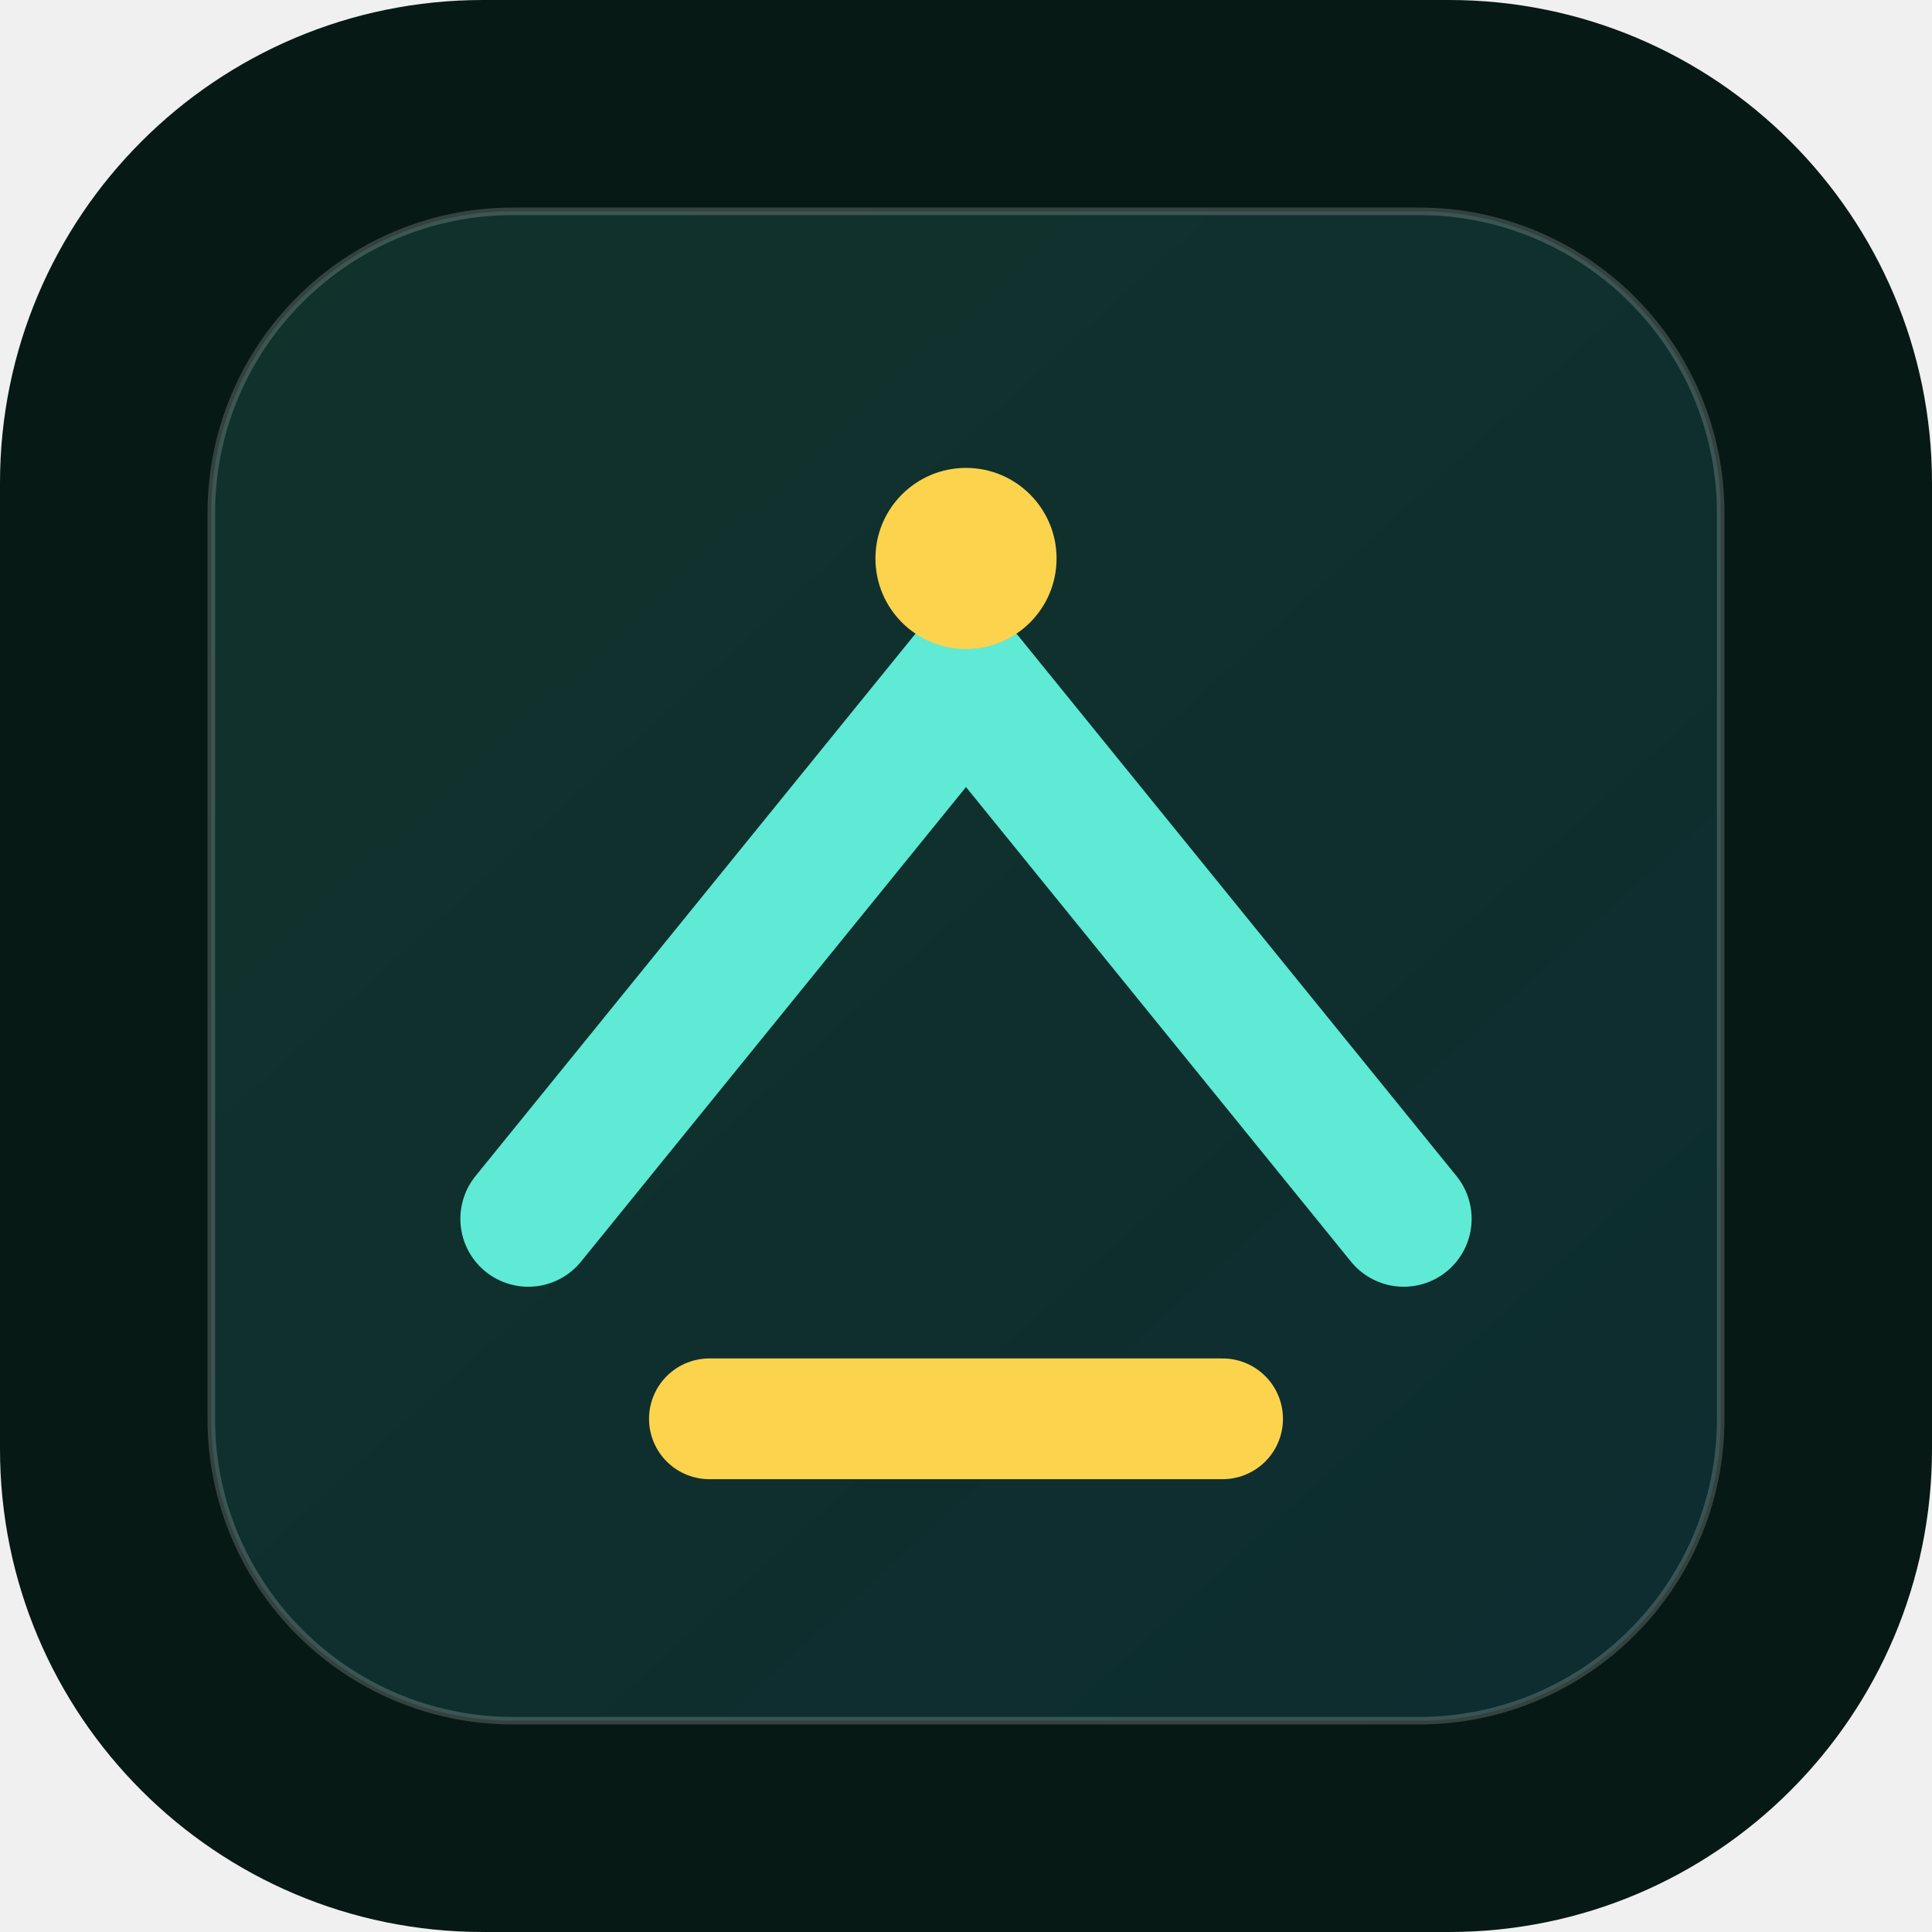
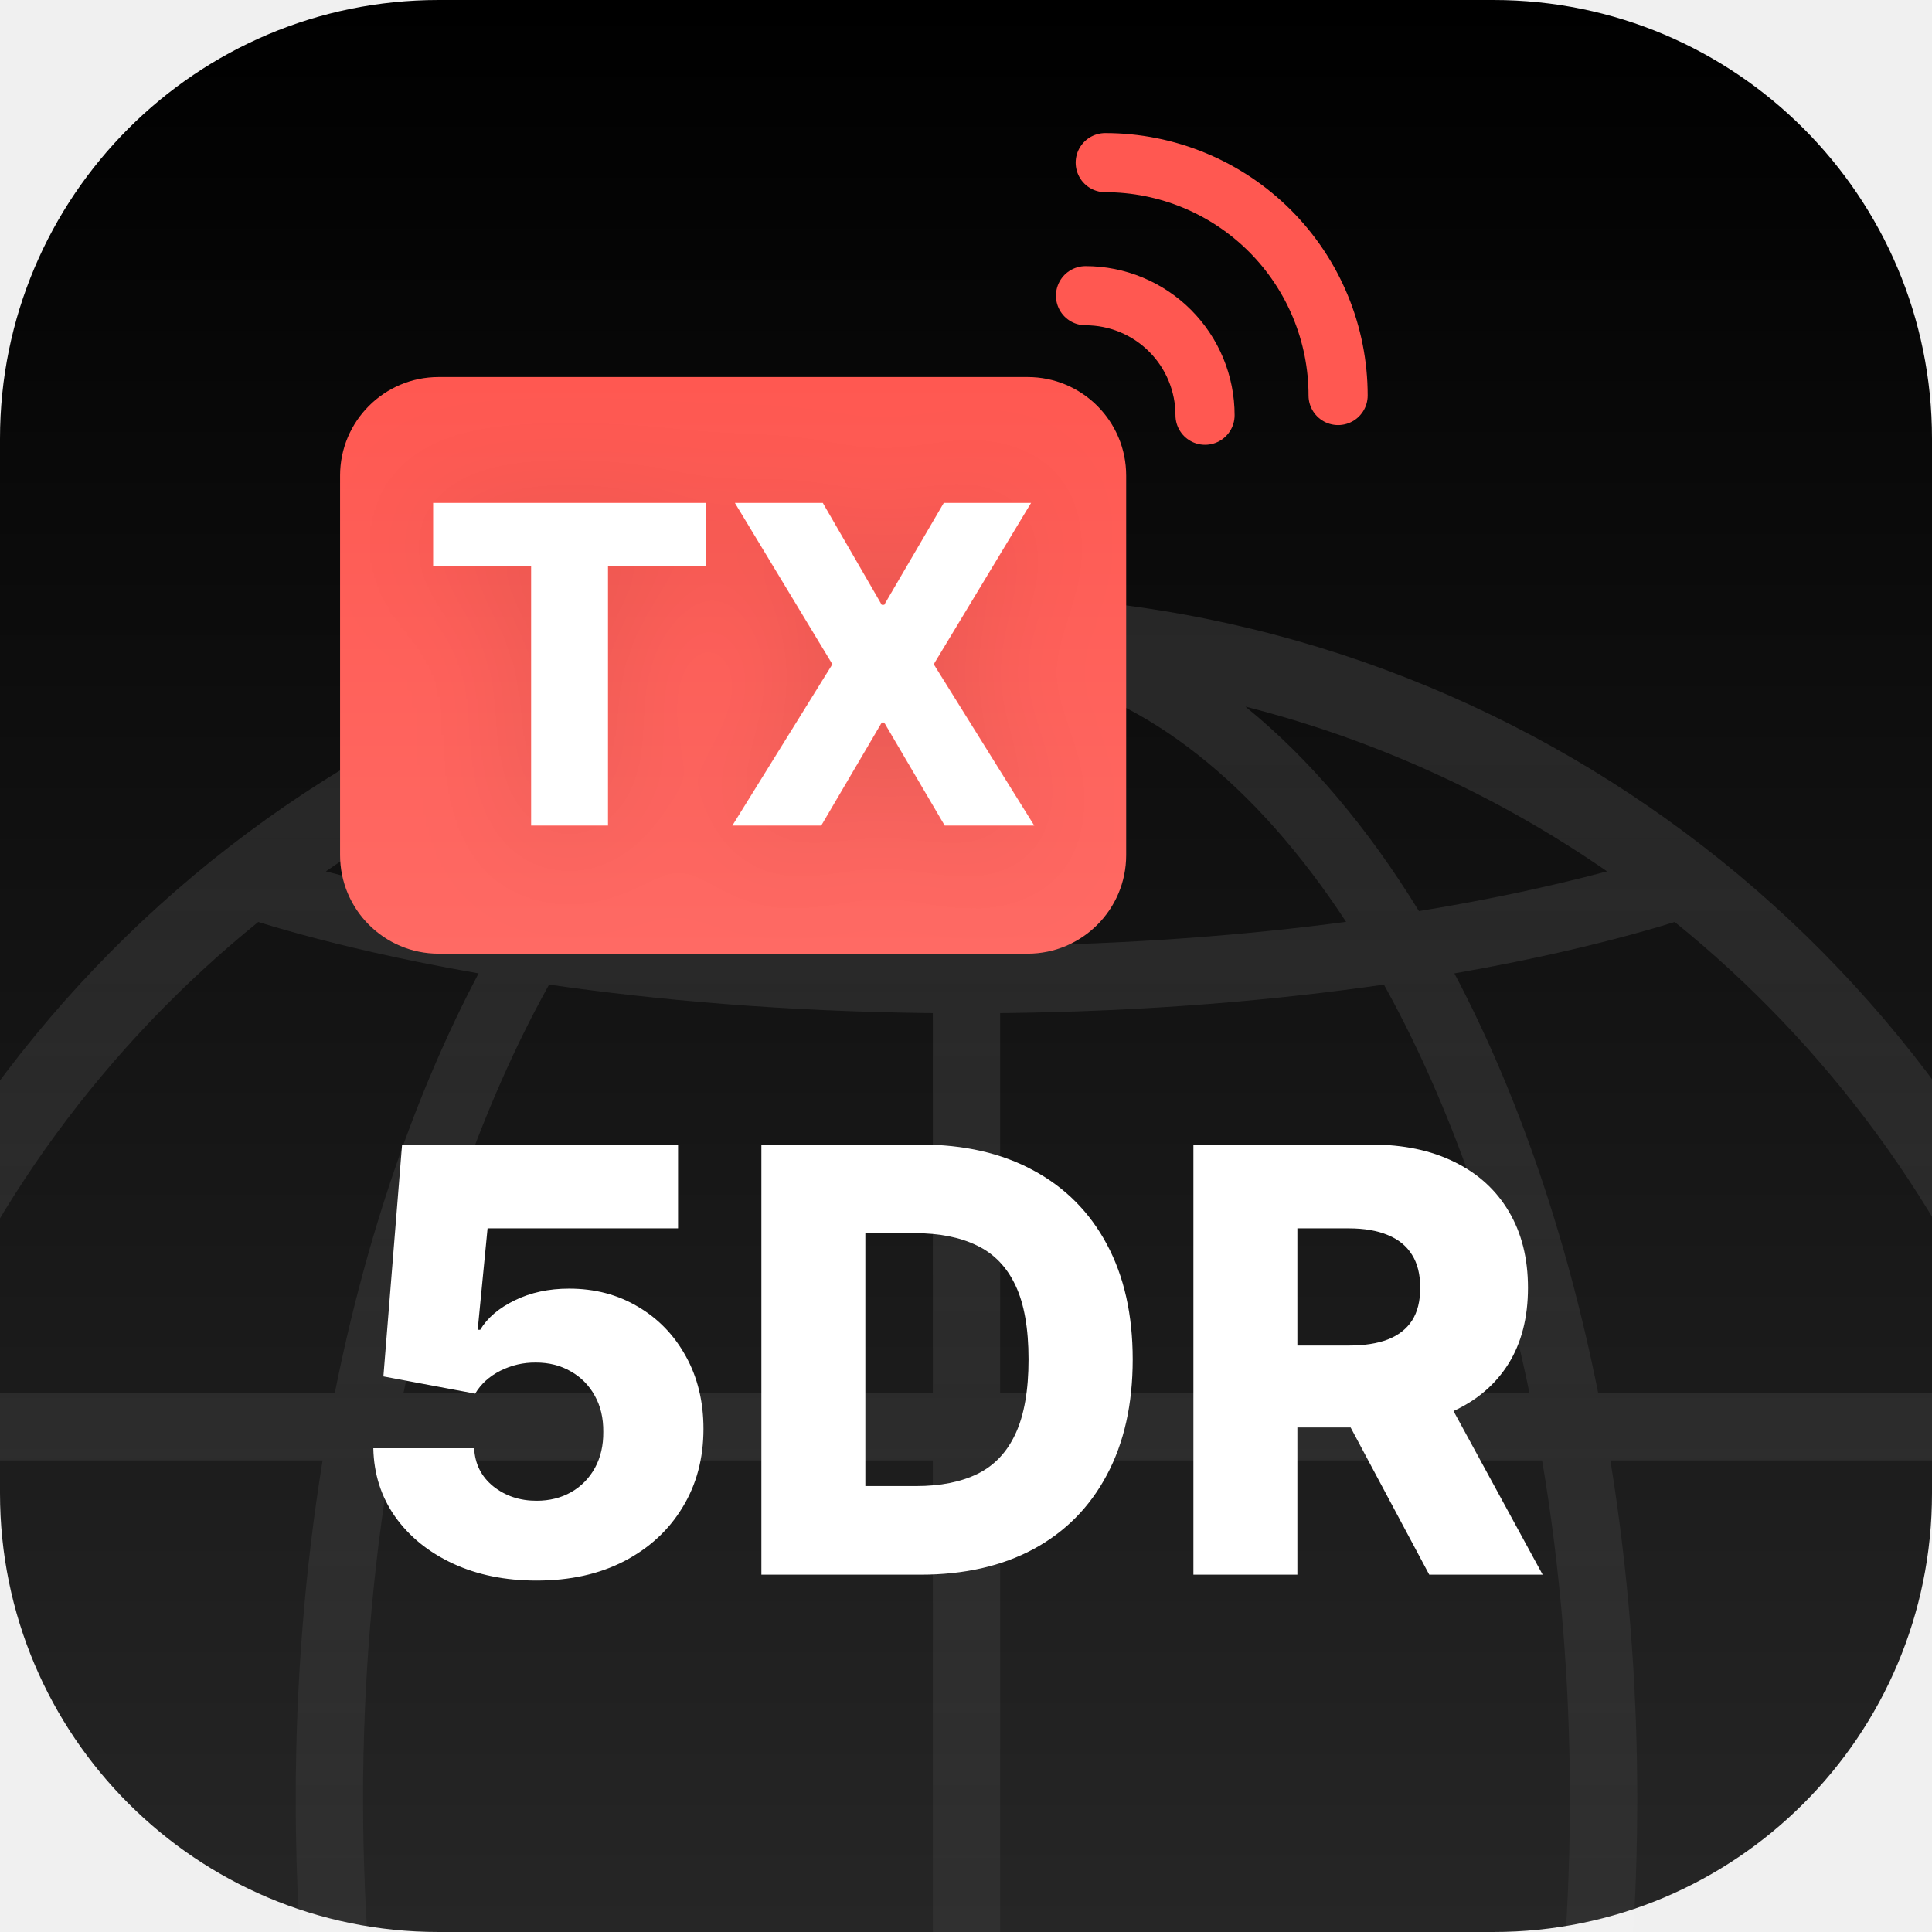
- <svg xmlns="http://www.w3.org/2000/svg" width="256" height="256" viewBox="0 0 256 256" fill="none">
-   <rect width="256" height="256" rx="64" fill="#071915" />
-   <rect x="28" y="28" width="200" height="200" rx="40" fill="url(#g)" fill-opacity="0.12" stroke="#FFFFFF" stroke-opacity="0.18" />
-   <path d="M70 161.5L128 90L186 161.5" stroke="#5EEAD4" stroke-width="18" stroke-linecap="round" stroke-linejoin="round" />
-   <path d="M94 188H162" stroke="#FCD34D" stroke-width="16" stroke-linecap="round" />
-   <circle cx="128" cy="74" r="12" fill="#FCD34D" />
+ <svg xmlns="http://www.w3.org/2000/svg" width="784" height="784" viewBox="0 0 784 784" fill="none">
+   <g clip-path="url(#clip0_254_138)">
+     <rect width="784" height="784" rx="178" fill="url(#paint0_linear_254_138)" />
+     <mask id="mask0_254_138" style="mask-type:alpha" maskUnits="userSpaceOnUse" x="-121" y="218" width="1002" height="1001">
+       <rect x="-121" y="218" width="1002" height="1001" fill="url(#paint1_linear_254_138)" />
+     </mask>
+     <g mask="url(#mask0_254_138)">
+       <path d="M392.197 241.415C604.286 241.415 784.824 376.497 852.471 565.319H865.868V592.635H861.353C874.126 636.27 880.979 682.433 880.979 730.197C880.979 1000.14 662.144 1218.98 392.197 1218.98C122.25 1218.98 -96.585 1000.14 -96.585 730.197C-96.585 682.433 -89.731 636.27 -76.958 592.635H-81.453V565.319H-68.077C-0.43 376.497 180.108 241.415 392.197 241.415ZM158.604 592.635C151.281 636.021 147.318 682.216 147.318 730.197C147.318 859.021 175.879 974.973 221.37 1058.23C260.826 1130.44 311.593 1175.86 365.888 1187.02C370.09 1187.25 374.307 1187.43 378.539 1187.56V592.635H158.604ZM405.855 592.635V1187.56C410.087 1187.43 414.304 1187.25 418.506 1187.02C472.801 1175.86 523.569 1130.44 563.025 1058.23C608.517 974.973 637.077 859.021 637.077 730.197C637.077 682.216 633.114 636.021 625.791 592.635H405.855ZM-44.324 592.635C-57.994 636.054 -65.366 682.264 -65.366 730.197C-65.366 943.831 81.043 1123.27 278.997 1173.65C247.841 1148.36 220.275 1113.2 197.398 1071.33C149.317 983.333 120.002 862.698 120.002 730.197C120.002 682.481 123.804 636.303 130.915 592.635H-44.324ZM653.481 592.635C660.592 636.303 664.394 682.481 664.394 730.197C664.394 862.698 635.078 983.333 586.998 1071.33C564.121 1113.2 536.554 1148.36 505.398 1173.65C703.352 1123.27 849.761 943.831 849.761 730.197C849.761 682.264 842.389 636.054 828.72 592.635H653.481ZM104.803 374.131C42.953 424.116 -5.61 489.887 -34.759 565.319H135.857C148.62 501.306 168.63 443.431 194.214 394.993C185.589 393.489 177.474 391.951 169.88 390.411C144.2 385.203 124.468 379.981 111.081 376.032C108.804 375.36 106.711 374.723 104.803 374.131ZM222.813 399.542C222.331 400.412 221.849 401.285 221.37 402.163C196.429 447.809 176.577 503.284 163.731 565.319H378.539V411.111C317.553 410.479 265.356 405.68 222.813 399.542ZM561.582 399.545C519.038 405.683 466.84 410.481 405.855 411.112V565.319H620.663C607.817 503.284 587.966 447.809 563.025 402.163C562.546 401.286 562.064 400.414 561.582 399.545ZM679.595 374.136C677.692 374.727 675.604 375.362 673.333 376.032C659.945 379.981 640.214 385.203 614.534 390.411C606.935 391.952 598.814 393.491 590.183 394.996C615.766 443.433 635.777 501.307 648.539 565.319H819.153C790.005 489.889 741.443 424.12 679.595 374.136ZM378.539 272.835C374.308 272.959 370.092 273.139 365.89 273.377C319.011 283.011 274.762 318.182 238.152 374.09C277.324 379.286 324.334 383.22 378.539 383.793V272.835ZM405.855 383.793C460.061 383.221 507.071 379.288 546.244 374.092C509.633 318.181 465.381 283.008 418.499 273.376C414.299 273.138 410.084 272.959 405.855 272.835V383.793ZM505.398 286.747C531.629 308.036 555.315 336.325 575.8 369.723C587.864 367.75 598.974 365.694 609.105 363.639C626.332 360.146 640.725 356.658 652.156 353.603C608.201 323.204 558.666 300.303 505.398 286.747ZM278.997 286.746C225.731 300.302 176.197 323.202 132.243 353.599C143.676 356.655 158.074 360.144 175.308 363.639C185.434 365.693 196.539 367.748 208.596 369.72C229.081 336.323 252.767 308.035 278.997 286.746Z" fill="white" fill-opacity="0.46" />
+     </g>
+     <path d="M217.711 641.386C204.984 641.386 193.677 639.085 183.79 634.483C173.904 629.881 166.092 623.545 160.353 615.477C154.671 607.409 151.717 598.148 151.489 587.693H192.398C192.739 594.114 195.353 599.284 200.239 603.205C205.126 607.068 210.95 609 217.711 609C222.995 609 227.683 607.835 231.773 605.506C235.864 603.176 239.075 599.909 241.404 595.705C243.734 591.443 244.87 586.557 244.813 581.045C244.87 575.42 243.705 570.506 241.319 566.301C238.989 562.097 235.751 558.83 231.603 556.5C227.512 554.114 222.796 552.92 217.455 552.92C212.398 552.864 207.597 553.972 203.052 556.244C198.563 558.517 195.154 561.614 192.825 565.534L155.58 558.545L163.165 464.455H275.154V498.46H197.853L193.847 539.625H194.87C197.768 534.795 202.427 530.818 208.847 527.693C215.325 524.511 222.683 522.92 230.921 522.92C241.376 522.92 250.694 525.364 258.876 530.25C267.114 535.08 273.592 541.784 278.308 550.364C283.08 558.943 285.467 568.773 285.467 579.852C285.467 591.841 282.626 602.466 276.944 611.727C271.319 620.989 263.421 628.261 253.251 633.545C243.137 638.773 231.29 641.386 217.711 641.386ZM373.485 639H308.968V464.455H373.4C391.184 464.455 406.496 467.949 419.337 474.938C432.235 481.869 442.178 491.869 449.167 504.938C456.156 517.949 459.65 533.517 459.65 551.642C459.65 569.824 456.156 585.449 449.167 598.517C442.235 611.585 432.32 621.614 419.423 628.602C406.525 635.534 391.212 639 373.485 639ZM351.156 603.034H371.866C381.638 603.034 389.906 601.386 396.667 598.091C403.485 594.739 408.627 589.312 412.093 581.812C415.616 574.256 417.377 564.199 417.377 551.642C417.377 539.085 415.616 529.085 412.093 521.642C408.57 514.142 403.371 508.744 396.496 505.449C389.678 502.097 381.269 500.42 371.269 500.42H351.156V603.034ZM484.281 639V464.455H556.383C569.451 464.455 580.729 466.812 590.218 471.528C599.764 476.187 607.121 482.892 612.292 491.642C617.462 500.335 620.048 510.648 620.048 522.58C620.048 534.682 617.406 544.966 612.121 553.432C606.837 561.841 599.337 568.261 589.621 572.693C579.906 577.068 568.4 579.256 555.104 579.256H509.508V546.017H547.263C553.627 546.017 558.94 545.193 563.201 543.545C567.519 541.841 570.786 539.284 573.002 535.875C575.218 532.409 576.326 527.977 576.326 522.58C576.326 517.182 575.218 512.722 573.002 509.199C570.786 505.619 567.519 502.949 563.201 501.188C558.883 499.369 553.57 498.46 547.263 498.46H526.468V639H484.281ZM582.548 559.227L626.014 639H579.991L537.377 559.227H582.548Z" fill="white" />
+     <g clip-path="url(#clip1_254_138)">
+       <rect x="138" y="153" width="319" height="234" rx="40" fill="url(#paint2_linear_254_138)" />
+       <g filter="url(#filter0_d_254_138)">
+         <path d="M175.771 229.787V204.091H286.418V229.787H246.723V335H215.53V229.787H175.771ZM333.895 204.091L357.801 245.447H358.824L382.986 204.091H418.398L378.895 269.545L419.676 335H383.369L358.824 293.196H357.801L333.256 335H297.204L337.794 269.545L298.227 204.091H333.895Z" fill="white" />
+       </g>
+     </g>
+     <path d="M489 168.5C489 162.131 487.746 155.824 485.308 149.94C482.871 144.056 479.298 138.709 474.795 134.205C470.291 129.702 464.944 126.129 459.06 123.692C453.176 121.254 446.869 120 440.5 120" stroke="#FF5851" stroke-width="24" stroke-linecap="round" />
+     <path d="M543 160.5C543 148.09 540.556 135.802 535.807 124.336C531.058 112.871 524.097 102.454 515.322 93.678C506.546 84.903 496.129 77.942 484.664 73.193C473.198 68.444 460.91 66 448.5 66" stroke="#FF5851" stroke-width="24" stroke-linecap="round" />
+   </g>
  <defs>
-     <linearGradient id="g" x1="44" y1="36" x2="212" y2="220" gradientUnits="userSpaceOnUse">
-       <stop stop-color="#5EEAD4" />
-       <stop offset="1" stop-color="#38BDF8" />
+     <filter id="filter0_d_254_138" x="127.771" y="160.091" width="339.904" height="226.909" filterUnits="userSpaceOnUse" color-interpolation-filters="sRGB">
+       <feFlood flood-opacity="0" result="BackgroundImageFix" />
+       <feColorMatrix in="SourceAlpha" type="matrix" values="0 0 0 0 0 0 0 0 0 0 0 0 0 0 0 0 0 0 127 0" result="hardAlpha" />
+       <feOffset dy="4" />
+       <feGaussianBlur stdDeviation="24" />
+       <feComposite in2="hardAlpha" operator="out" />
+       <feColorMatrix type="matrix" values="0 0 0 0 0 0 0 0 0 0 0 0 0 0 0 0 0 0 0.1 0" />
+       <feBlend mode="normal" in2="BackgroundImageFix" result="effect1_dropShadow_254_138" />
+       <feBlend mode="normal" in="SourceGraphic" in2="effect1_dropShadow_254_138" result="shape" />
+     </filter>
+     <linearGradient id="paint0_linear_254_138" x1="392" y1="0" x2="392" y2="784" gradientUnits="userSpaceOnUse">
+       <stop />
+       <stop offset="1" stop-color="#262626" />
    </linearGradient>
+     <linearGradient id="paint1_linear_254_138" x1="380" y1="218" x2="380" y2="1219" gradientUnits="userSpaceOnUse">
+       <stop stop-color="white" stop-opacity="0.25" />
+       <stop offset="0.565" stop-color="white" stop-opacity="0.1" />
+     </linearGradient>
+     <linearGradient id="paint2_linear_254_138" x1="297.5" y1="153" x2="297.5" y2="387" gradientUnits="userSpaceOnUse">
+       <stop stop-color="#FF5851" />
+       <stop offset="1" stop-color="#FF6A64" />
+     </linearGradient>
+     <clipPath id="clip0_254_138">
+       <rect width="784" height="784" fill="white" />
+     </clipPath>
+     <clipPath id="clip1_254_138">
+       <rect x="138" y="153" width="319" height="234" rx="40" fill="white" />
+     </clipPath>
  </defs>
</svg>
